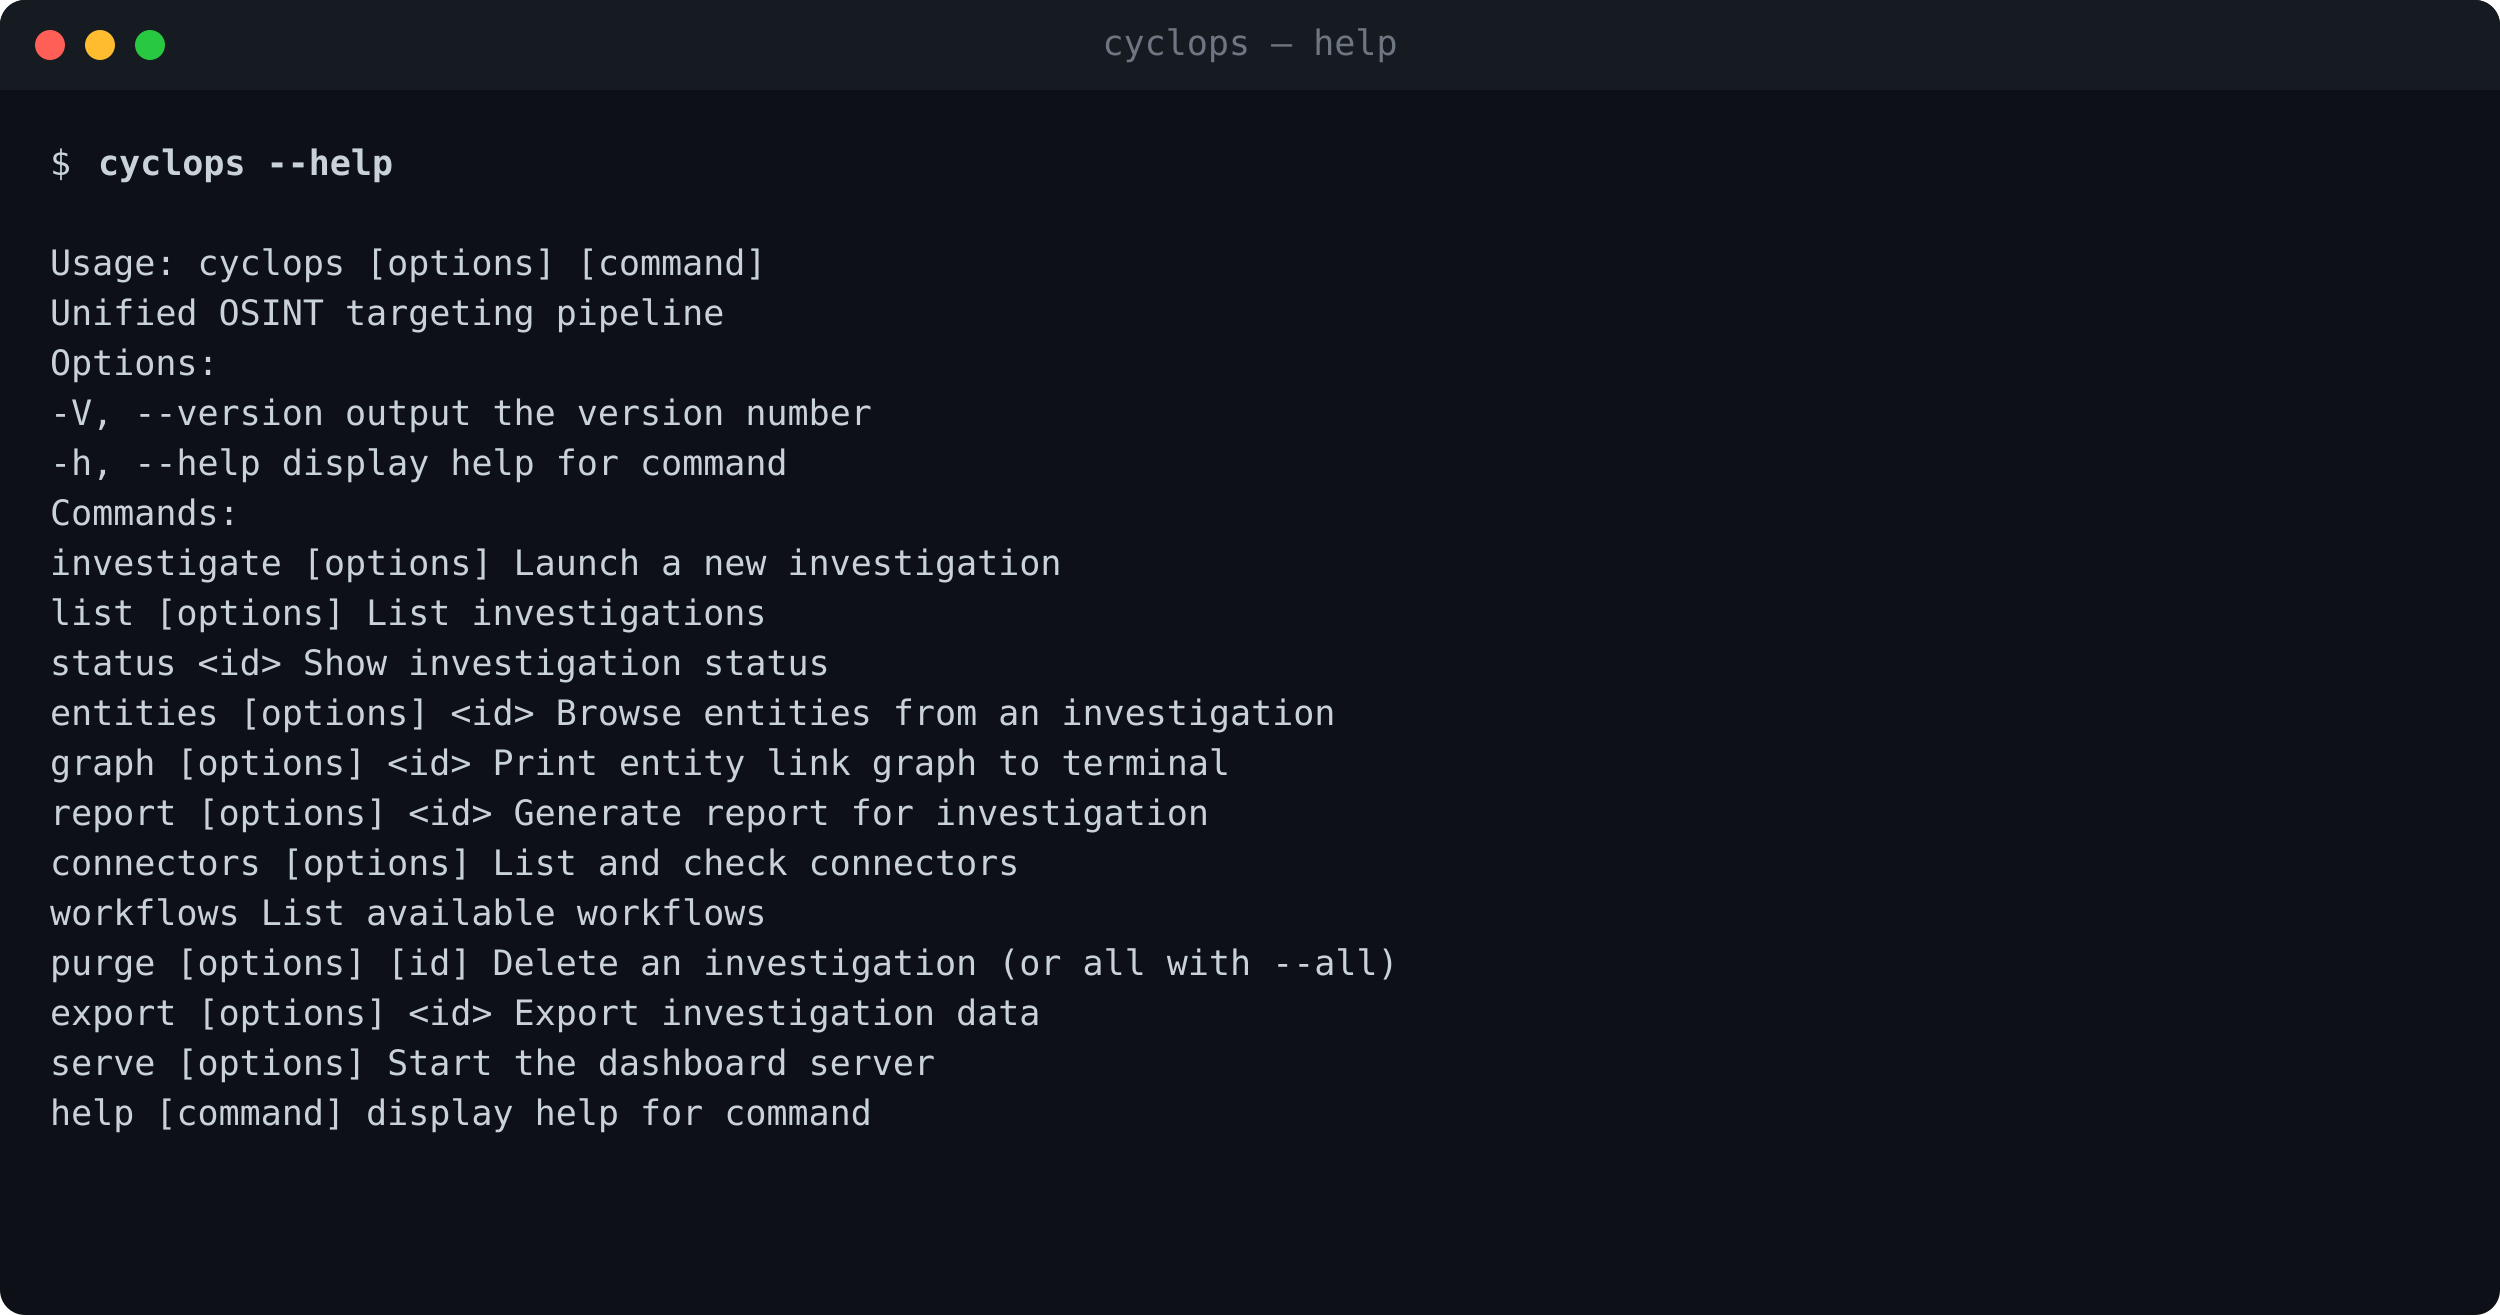
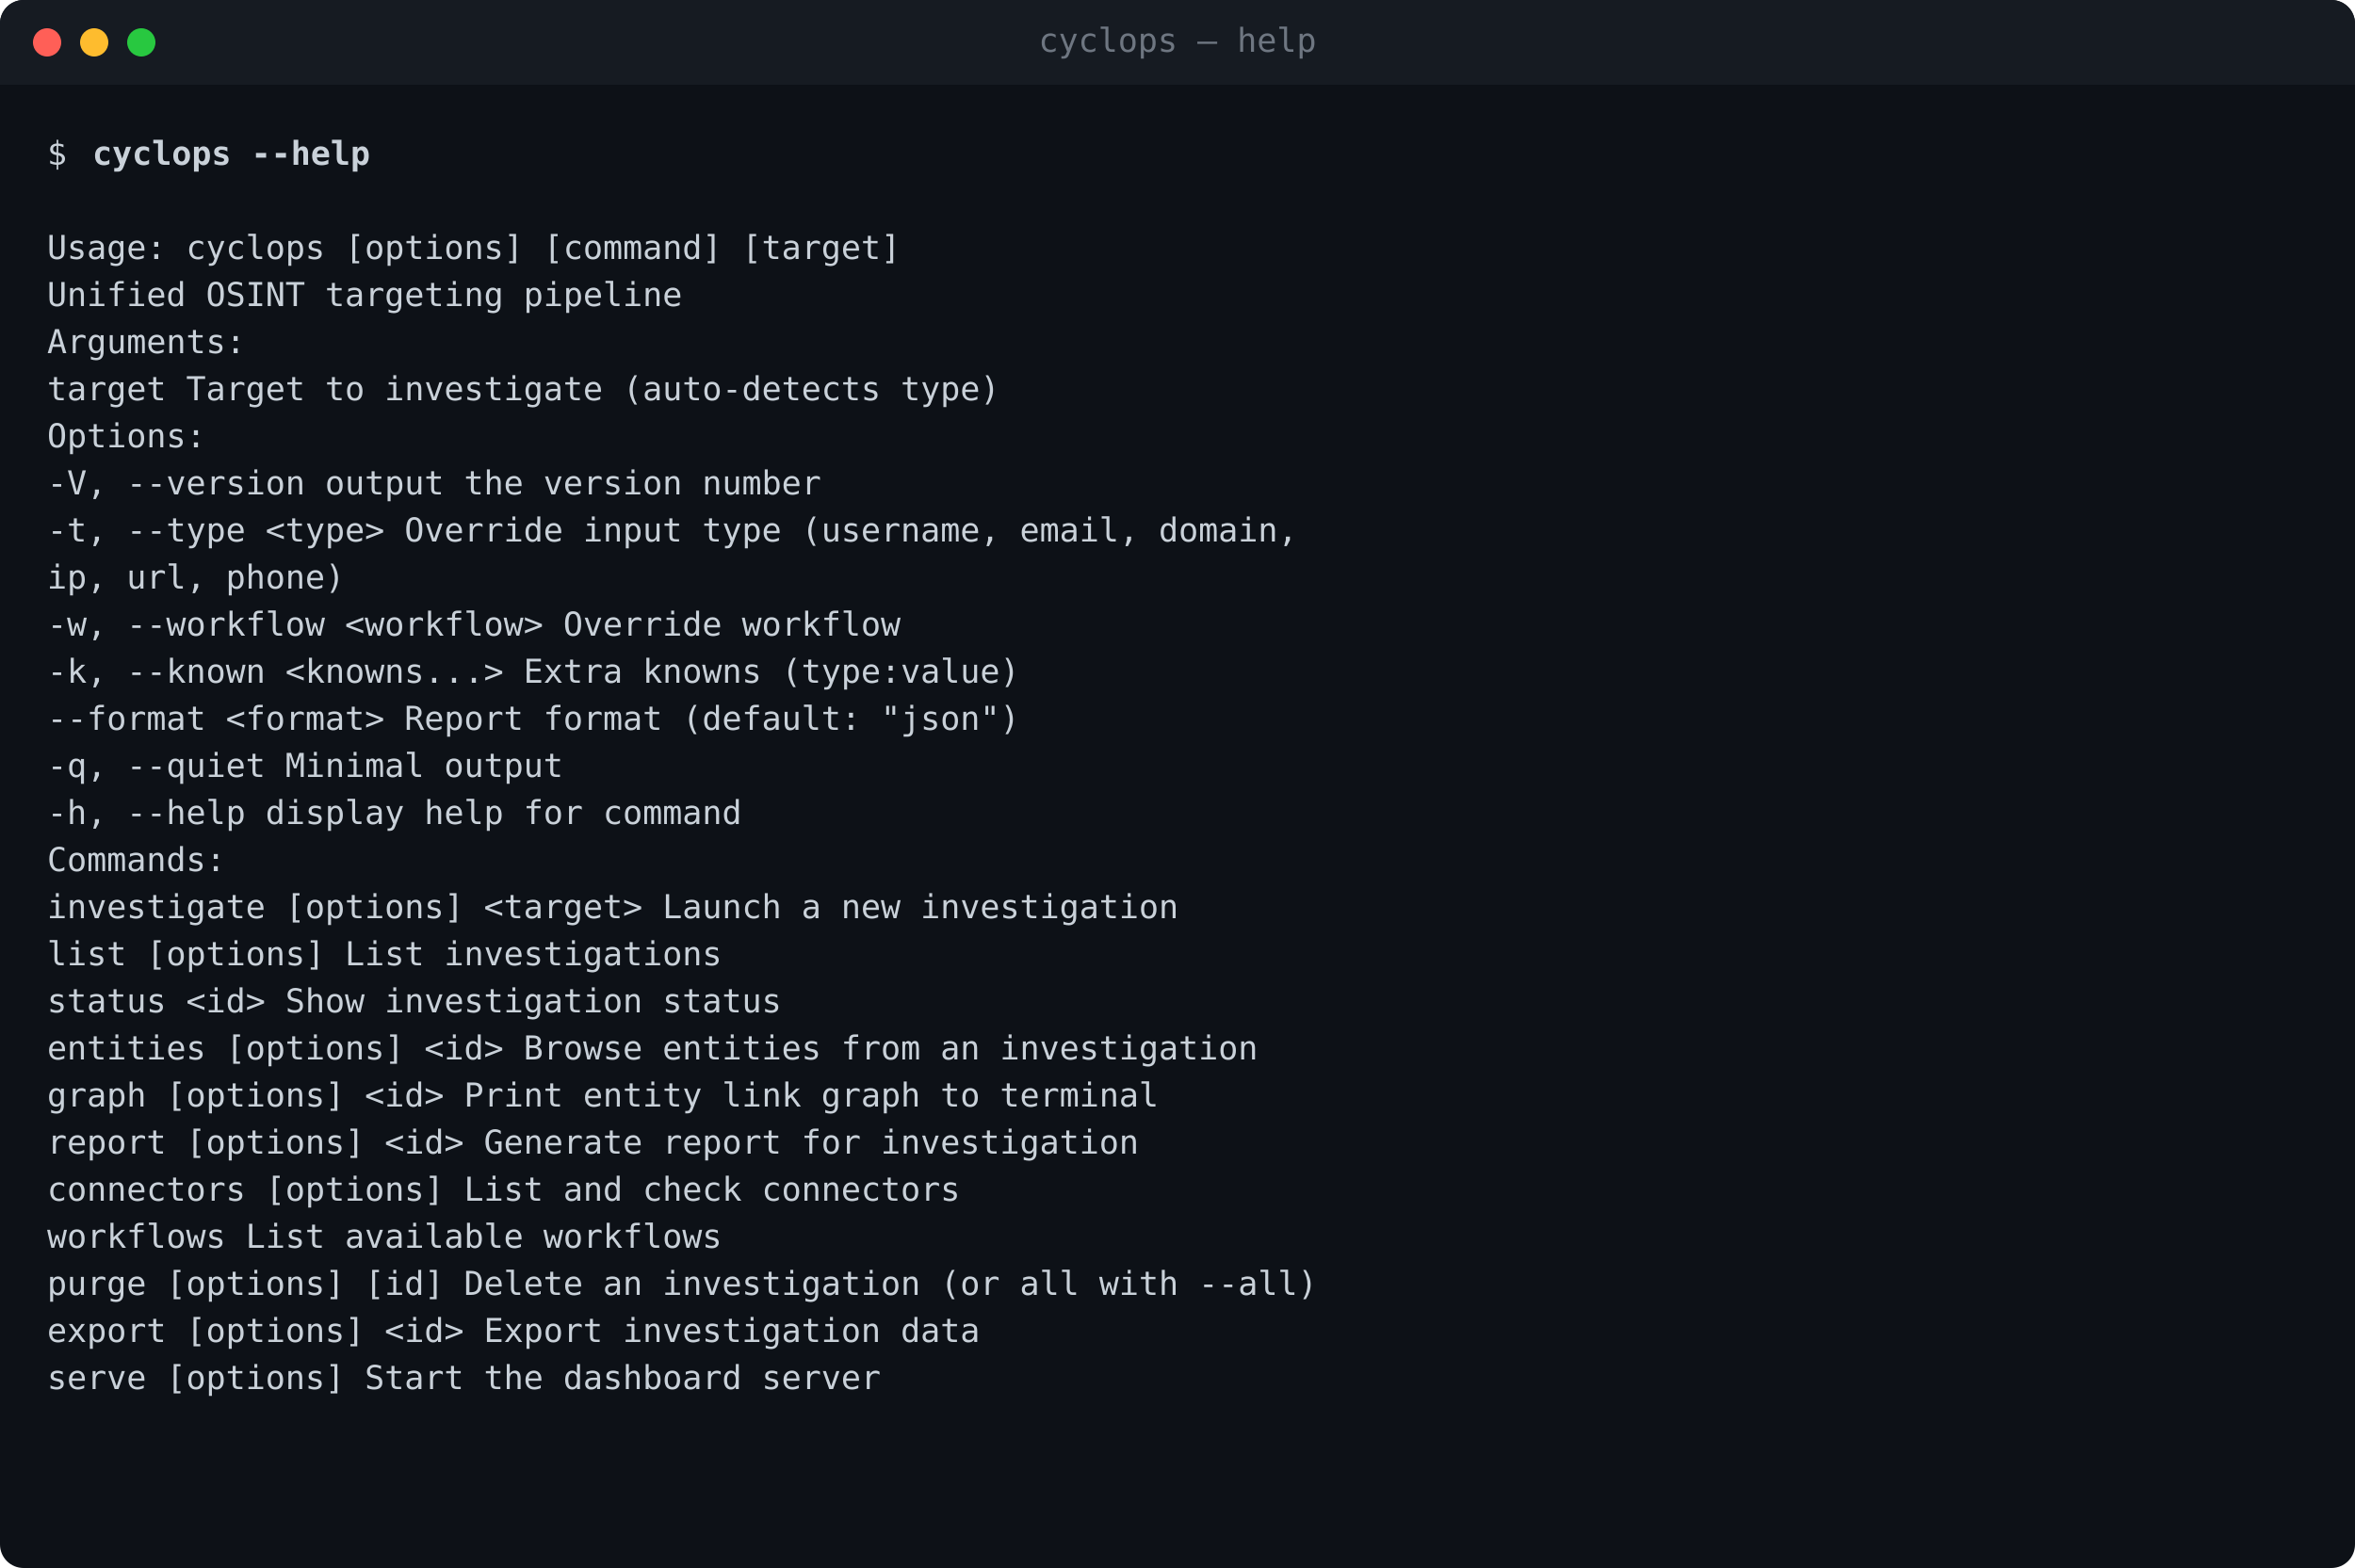
- <svg xmlns="http://www.w3.org/2000/svg" width="1000" height="526" viewBox="0 0 1000 526">
+ <svg xmlns="http://www.w3.org/2000/svg" width="1000" height="666" viewBox="0 0 1000 666">
  <defs>
    <style>text { font-family: 'JetBrains Mono', 'Fira Code', 'SF Mono', 'Cascadia Code', Menlo, monospace; font-size: 14px; }</style>
  </defs>
-   <rect width="1000" height="526" rx="10" fill="#0d1117" />
+   <rect width="1000" height="666" rx="10" fill="#0d1117" />
  <rect width="1000" height="36" rx="10" fill="#161b22" />
  <rect x="0" y="26" width="1000" height="10" fill="#161b22" />
  <circle cx="20" cy="18" r="6" fill="#ff5f57" />
  <circle cx="40" cy="18" r="6" fill="#febc2e" />
  <circle cx="60" cy="18" r="6" fill="#28c840" />
  <text x="500" y="22" fill="#6e7681" text-anchor="middle" font-size="13">cyclops — help</text>
  <text y="70">
    <tspan x="20" fill="#c9d1d9" font-weight="normal">$ </tspan>
    <tspan x="39.2" fill="#c9d1d9" font-weight="bold">cyclops --help</tspan>
  </text>
  <text y="90" />
  <text y="110">
-     <tspan x="20" fill="#c9d1d9" font-weight="normal">Usage: cyclops [options] [command]</tspan>
+     <tspan x="20" fill="#c9d1d9" font-weight="normal">Usage: cyclops [options] [command] [target]</tspan>
  </text>
  <text y="130">
    <tspan x="20" fill="#c9d1d9" font-weight="normal">Unified OSINT targeting pipeline</tspan>
  </text>
  <text y="150">
+     <tspan x="20" fill="#c9d1d9" font-weight="normal">Arguments:</tspan>
+   </text>
+   <text y="170">
+     <tspan x="20" fill="#c9d1d9" font-weight="normal">  target                          Target to investigate (auto-detects type)</tspan>
+   </text>
+   <text y="190">
    <tspan x="20" fill="#c9d1d9" font-weight="normal">Options:</tspan>
  </text>
-   <text y="170">
-     <tspan x="20" fill="#c9d1d9" font-weight="normal">  -V, --version            output the version number</tspan>
+   <text y="210">
+     <tspan x="20" fill="#c9d1d9" font-weight="normal">  -V, --version                   output the version number</tspan>
  </text>
-   <text y="190">
-     <tspan x="20" fill="#c9d1d9" font-weight="normal">  -h, --help               display help for command</tspan>
+   <text y="230">
+     <tspan x="20" fill="#c9d1d9" font-weight="normal">  -t, --type &lt;type&gt;               Override input type (username, email, domain,</tspan>
  </text>
-   <text y="210">
+   <text y="250">
+     <tspan x="20" fill="#c9d1d9" font-weight="normal">                                  ip, url, phone)</tspan>
+   </text>
+   <text y="270">
+     <tspan x="20" fill="#c9d1d9" font-weight="normal">  -w, --workflow &lt;workflow&gt;       Override workflow</tspan>
+   </text>
+   <text y="290">
+     <tspan x="20" fill="#c9d1d9" font-weight="normal">  -k, --known &lt;knowns...&gt;         Extra knowns (type:value)</tspan>
+   </text>
+   <text y="310">
+     <tspan x="20" fill="#c9d1d9" font-weight="normal">  --format &lt;format&gt;               Report format (default: "json")</tspan>
+   </text>
+   <text y="330">
+     <tspan x="20" fill="#c9d1d9" font-weight="normal">  -q, --quiet                     Minimal output</tspan>
+   </text>
+   <text y="350">
+     <tspan x="20" fill="#c9d1d9" font-weight="normal">  -h, --help                      display help for command</tspan>
+   </text>
+   <text y="370">
    <tspan x="20" fill="#c9d1d9" font-weight="normal">Commands:</tspan>
  </text>
-   <text y="230">
-     <tspan x="20" fill="#c9d1d9" font-weight="normal">  investigate [options]    Launch a new investigation</tspan>
-   </text>
-   <text y="250">
-     <tspan x="20" fill="#c9d1d9" font-weight="normal">  list [options]           List investigations</tspan>
-   </text>
-   <text y="270">
-     <tspan x="20" fill="#c9d1d9" font-weight="normal">  status &lt;id&gt;              Show investigation status</tspan>
-   </text>
-   <text y="290">
-     <tspan x="20" fill="#c9d1d9" font-weight="normal">  entities [options] &lt;id&gt;  Browse entities from an investigation</tspan>
-   </text>
-   <text y="310">
-     <tspan x="20" fill="#c9d1d9" font-weight="normal">  graph [options] &lt;id&gt;     Print entity link graph to terminal</tspan>
-   </text>
-   <text y="330">
-     <tspan x="20" fill="#c9d1d9" font-weight="normal">  report [options] &lt;id&gt;    Generate report for investigation</tspan>
-   </text>
-   <text y="350">
-     <tspan x="20" fill="#c9d1d9" font-weight="normal">  connectors [options]     List and check connectors</tspan>
-   </text>
-   <text y="370">
-     <tspan x="20" fill="#c9d1d9" font-weight="normal">  workflows                List available workflows</tspan>
-   </text>
  <text y="390">
-     <tspan x="20" fill="#c9d1d9" font-weight="normal">  purge [options] [id]     Delete an investigation (or all with --all)</tspan>
+     <tspan x="20" fill="#c9d1d9" font-weight="normal">  investigate [options] &lt;target&gt;  Launch a new investigation</tspan>
  </text>
  <text y="410">
-     <tspan x="20" fill="#c9d1d9" font-weight="normal">  export [options] &lt;id&gt;    Export investigation data</tspan>
+     <tspan x="20" fill="#c9d1d9" font-weight="normal">  list [options]                  List investigations</tspan>
  </text>
  <text y="430">
-     <tspan x="20" fill="#c9d1d9" font-weight="normal">  serve [options]          Start the dashboard server</tspan>
+     <tspan x="20" fill="#c9d1d9" font-weight="normal">  status &lt;id&gt;                     Show investigation status</tspan>
  </text>
  <text y="450">
-     <tspan x="20" fill="#c9d1d9" font-weight="normal">  help [command]           display help for command</tspan>
+     <tspan x="20" fill="#c9d1d9" font-weight="normal">  entities [options] &lt;id&gt;         Browse entities from an investigation</tspan>
  </text>
-   <text y="470" />
+   <text y="470">
+     <tspan x="20" fill="#c9d1d9" font-weight="normal">  graph [options] &lt;id&gt;            Print entity link graph to terminal</tspan>
+   </text>
+   <text y="490">
+     <tspan x="20" fill="#c9d1d9" font-weight="normal">  report [options] &lt;id&gt;           Generate report for investigation</tspan>
+   </text>
+   <text y="510">
+     <tspan x="20" fill="#c9d1d9" font-weight="normal">  connectors [options]            List and check connectors</tspan>
+   </text>
+   <text y="530">
+     <tspan x="20" fill="#c9d1d9" font-weight="normal">  workflows                       List available workflows</tspan>
+   </text>
+   <text y="550">
+     <tspan x="20" fill="#c9d1d9" font-weight="normal">  purge [options] [id]            Delete an investigation (or all with --all)</tspan>
+   </text>
+   <text y="570">
+     <tspan x="20" fill="#c9d1d9" font-weight="normal">  export [options] &lt;id&gt;           Export investigation data</tspan>
+   </text>
+   <text y="590">
+     <tspan x="20" fill="#c9d1d9" font-weight="normal">  serve [options]                 Start the dashboard server</tspan>
+   </text>
+   <text y="610" />
</svg>
